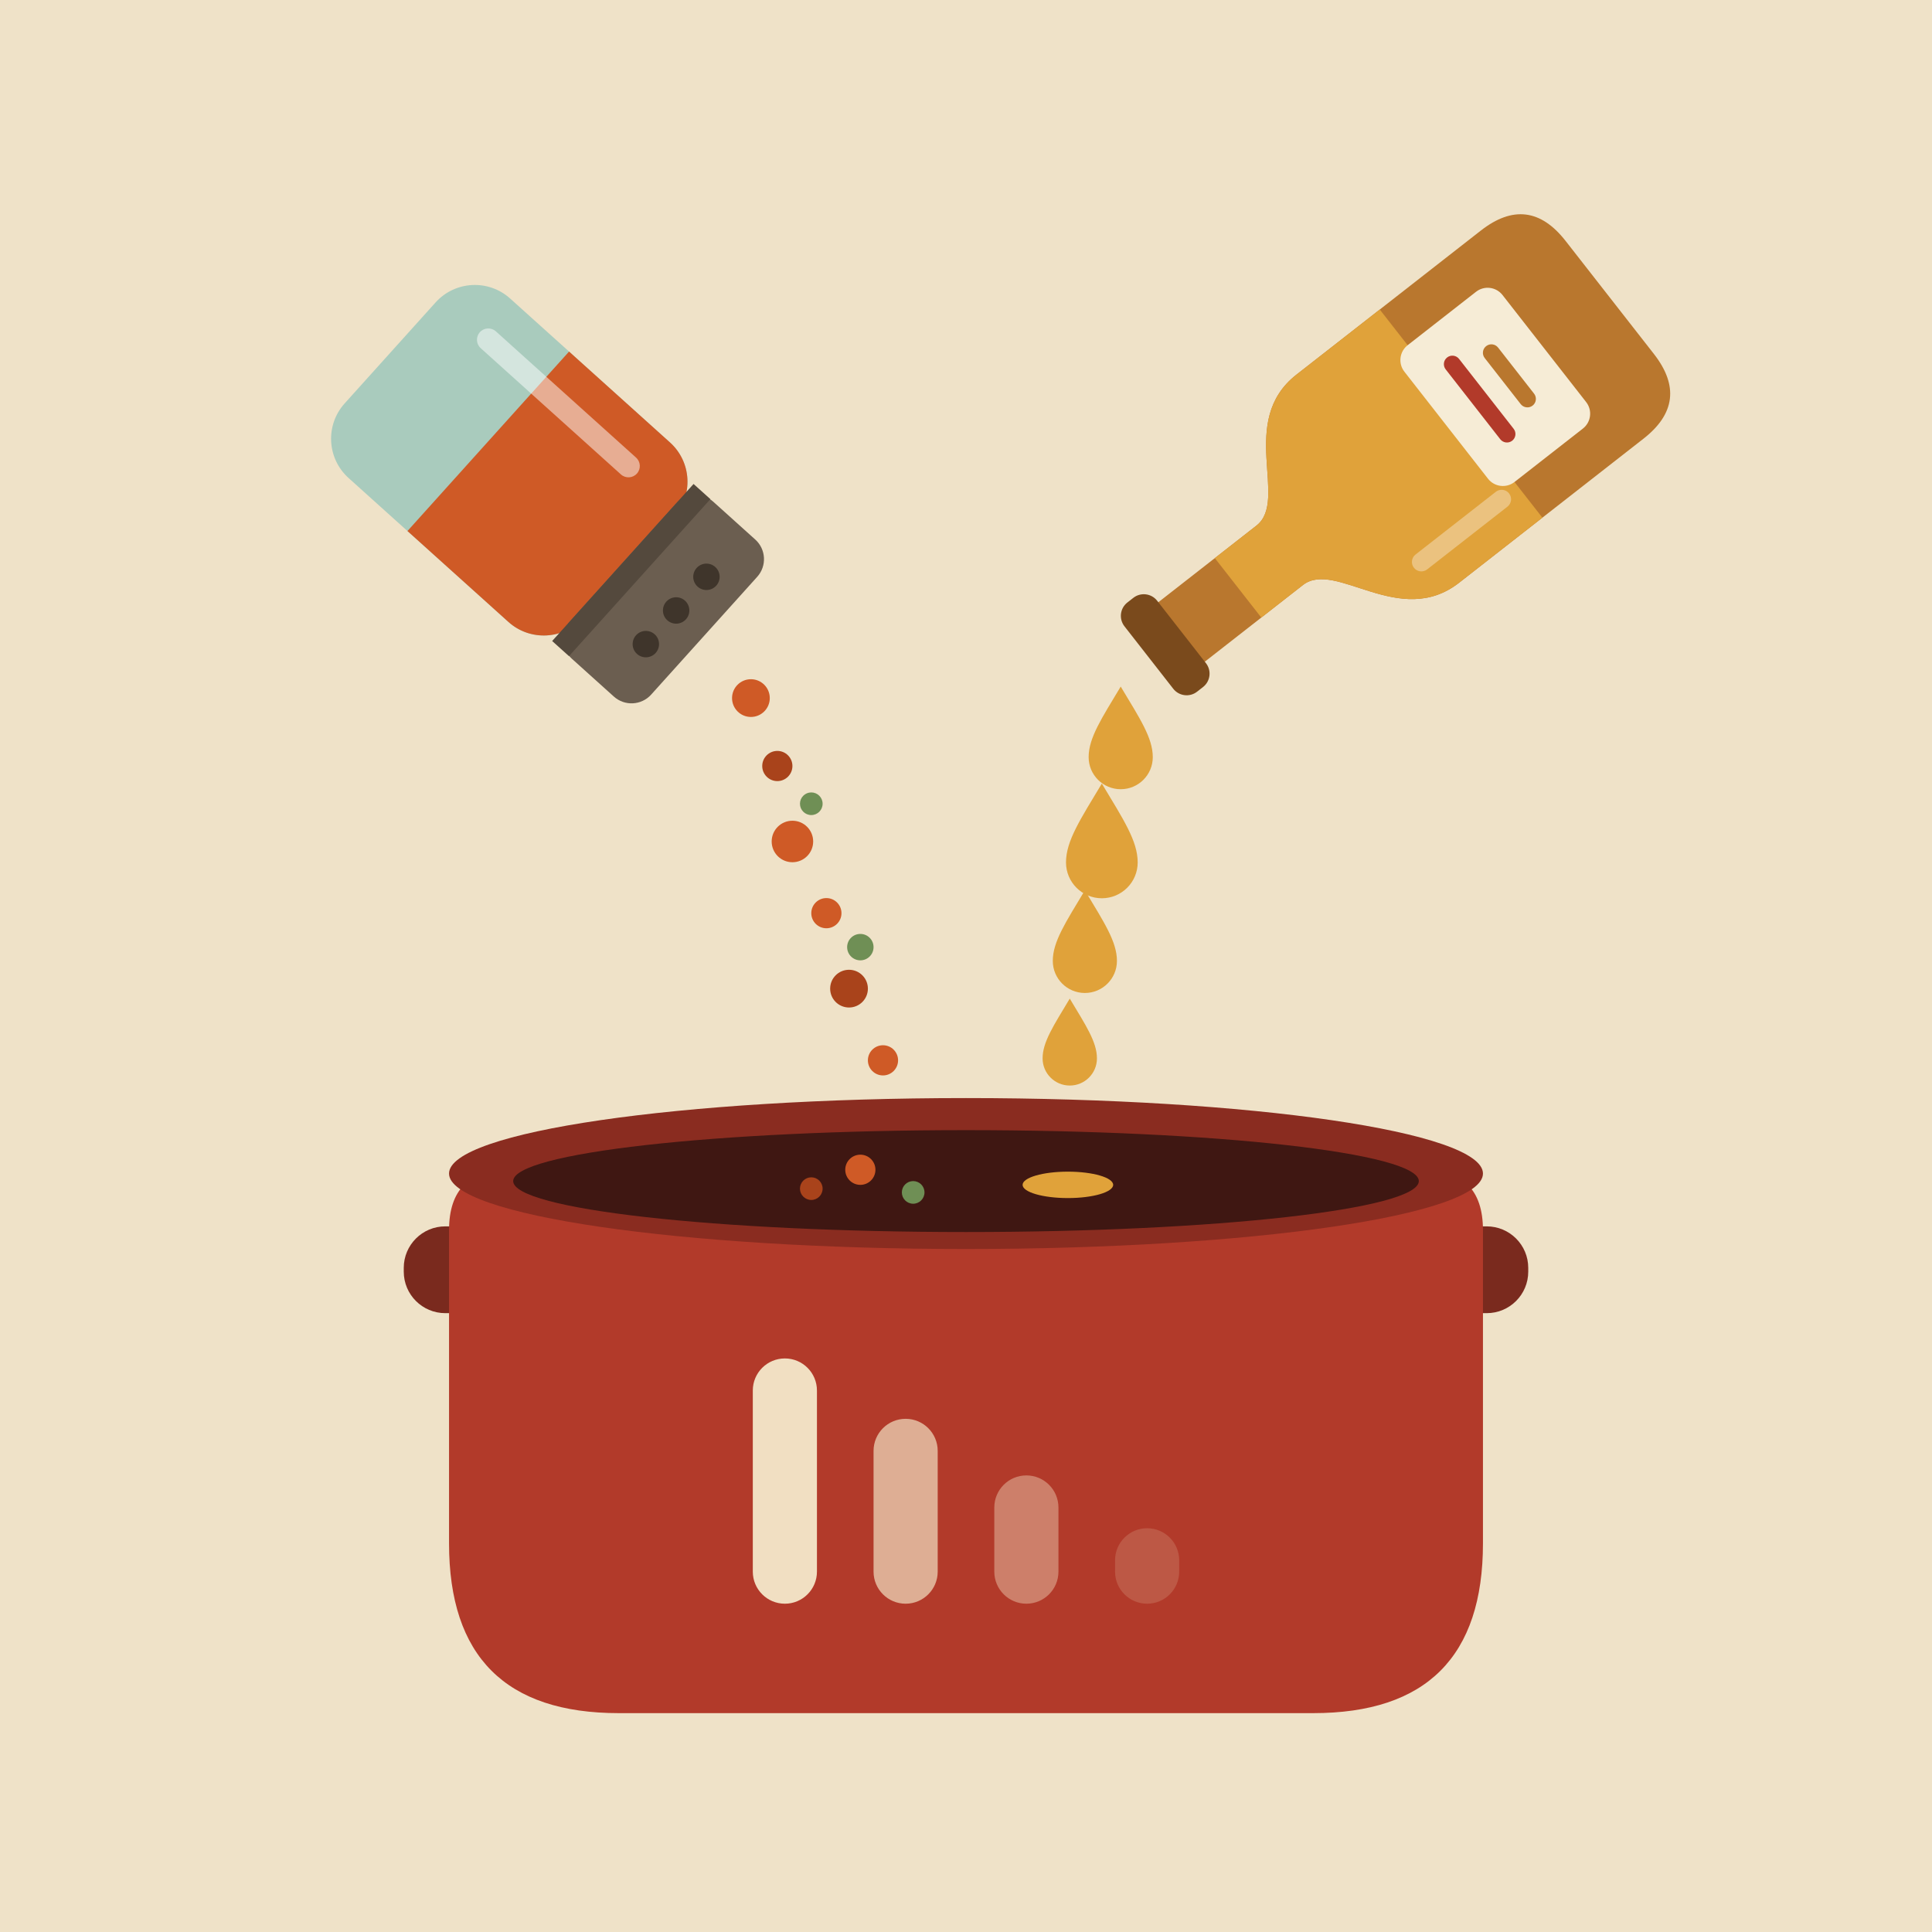
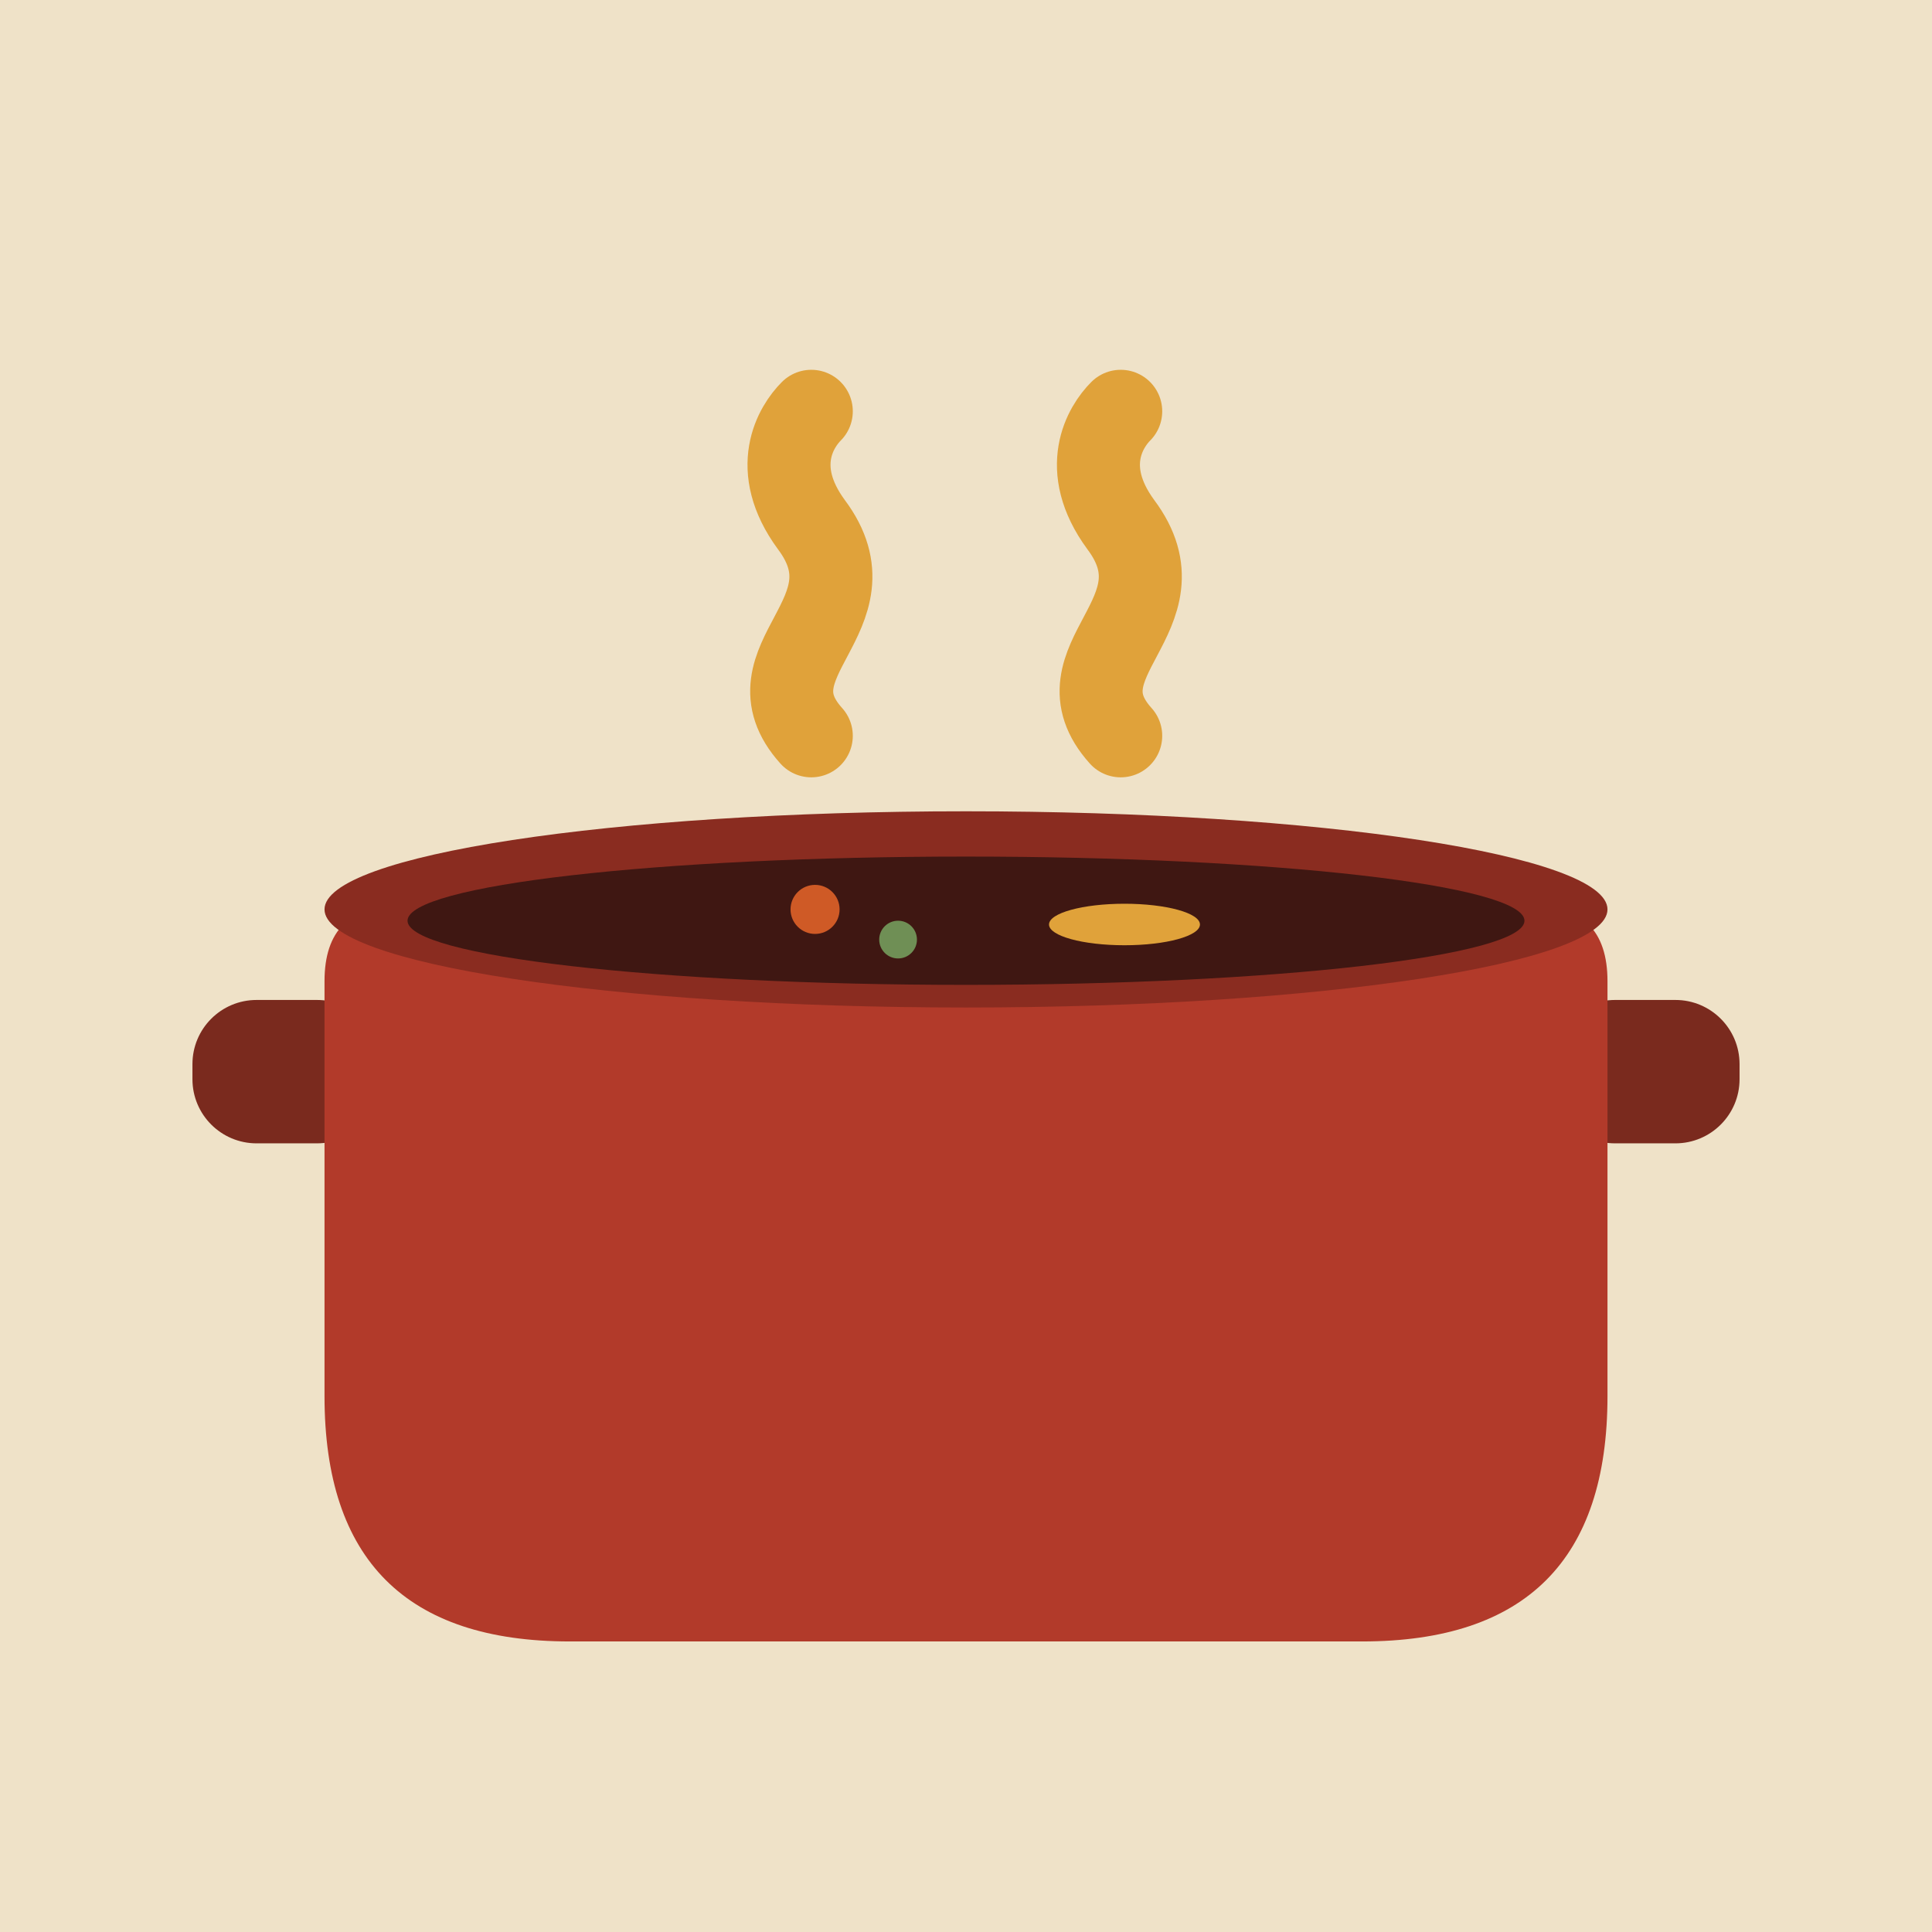
<svg xmlns="http://www.w3.org/2000/svg" viewBox="0 0 1024 1024" width="1024" height="1024">
  <rect id="bg" width="1024" height="1024" fill="#efe2c8" />
+   <g id="steam" stroke="#e0a23a" stroke-width="44" stroke-linecap="round" fill="none">
+     <path d="M430 390 c-36 -40 36 -64 0 -112 c-22 -30 -8 -52 0 -60" />
+     <path d="M594 390 c-36 -40 36 -64 0 -112 c-22 -30 -8 -52 0 -60" />
+   </g>
  <g id="pot">
-     <rect x="214" y="650" width="60" height="46" rx="22" fill="#7a2a1e" />
-     <rect x="750" y="650" width="60" height="46" rx="22" fill="#7a2a1e" />
-     <path d="M270 620 H754 Q786 620 786 652 V818 Q786 908 696 908 H328 Q238 908 238 818 V652 Q238 620 270 620 Z" fill="#b23a2a" />
-     <ellipse cx="512" cy="622" rx="274" ry="40" fill="#8a2c20" />
-     <ellipse cx="512" cy="626" rx="240" ry="27" fill="#3f1712" />
-     <rect x="399" y="720" width="34" height="130" rx="17" fill="#f1dfc2" />
-     <rect x="463" y="752" width="34" height="98" rx="17" fill="#deae94" />
-     <rect x="527" y="782" width="34" height="68" rx="17" fill="#cd7f6a" />
-     <rect x="591" y="810" width="34" height="40" rx="17" fill="#bd5845" />
-     <ellipse cx="566" cy="628" rx="24" ry="7" fill="#e0a23a" />
-     <circle cx="456" cy="620" r="8" fill="#cf5a26" />
-     <circle cx="484" cy="632" r="6" fill="#6f8f55" />
-     <circle cx="430" cy="630" r="6" fill="#a9431b" />
-   </g>
-   <g id="spice-stream">
-     <circle cx="398" cy="370" r="10" fill="#cf5a26" />
-     <circle cx="412" cy="406" r="8" fill="#a9431b" />
-     <circle cx="420" cy="446" r="11" fill="#cf5a26" />
-     <circle cx="438" cy="484" r="8" fill="#cf5a26" />
-     <circle cx="450" cy="524" r="10" fill="#a9431b" />
-     <circle cx="468" cy="562" r="8" fill="#cf5a26" />
-     <circle cx="430" cy="426" r="6" fill="#6f8f55" />
-     <circle cx="456" cy="502" r="7" fill="#6f8f55" />
-   </g>
-   <g id="vinegar-drops" fill="#e0a23a">
-     <path transform="translate(594 386) scale(0.85)" d="M0 -26 C 12 -6 20 6 20 18 A20 20 0 1 1 -20 18 C -20 6 -12 -6 0 -26 Z" />
-     <path transform="translate(584 440) scale(0.95)" d="M0 -26 C 12 -6 20 6 20 18 A20 20 0 1 1 -20 18 C -20 6 -12 -6 0 -26 Z" />
-     <path transform="translate(575 494) scale(0.85)" d="M0 -26 C 12 -6 20 6 20 18 A20 20 0 1 1 -20 18 C -20 6 -12 -6 0 -26 Z" />
-     <path transform="translate(567 548) scale(0.72)" d="M0 -26 C 12 -6 20 6 20 18 A20 20 0 1 1 -20 18 C -20 6 -12 -6 0 -26 Z" />
-   </g>
-   <g id="spice-shaker" transform="translate(290 262) rotate(132)">
-     <clipPath id="jar-clip">
-       <rect x="-64" y="-58" width="128" height="170" rx="28" />
-     </clipPath>
-     <rect x="-64" y="-58" width="128" height="170" rx="28" fill="#a9cbbd" />
-     <rect x="-64" y="-58" width="128" height="100" fill="#cf5a26" clip-path="url(#jar-clip)" />
-     <rect x="-46" y="-28" width="12" height="112" rx="6" fill="#ffffff" opacity="0.5" />
-     <rect x="-56" y="-112" width="112" height="58" rx="14" fill="#6b5e50" />
-     <rect x="-56" y="-66" width="112" height="12" fill="#54493d" />
-     <circle cx="-24" cy="-92" r="7" fill="#3f352b" />
-     <circle cx="0" cy="-92" r="7" fill="#3f352b" />
-     <circle cx="24" cy="-92" r="7" fill="#3f352b" />
-   </g>
-   <g id="vinegar-bottle" transform="translate(735 250) rotate(-128)">
-     <clipPath id="bottle-clip">
-       <path d="M -20 -140 V -72 C -20 -50 -70 -46 -70 -6 V 118 Q -70 150 -38 150 H 38 Q 70 150 70 118 V -6 C 70 -46 20 -50 20 -72 V -140 Z" />
-     </clipPath>
-     <path d="M -20 -140 V -72 C -20 -50 -70 -46 -70 -6 V 118 Q -70 150 -38 150 H 38 Q 70 150 70 118 V -6 C 70 -46 20 -50 20 -72 V -140 Z" fill="#b9772e" />
-     <rect x="-70" y="-100" width="140" height="150" fill="#e0a23a" clip-path="url(#bottle-clip)" />
-     <rect x="-54" y="-20" width="10" height="64" rx="5" fill="#ffffff" opacity="0.35" />
-     <rect x="-46" y="40" width="92" height="66" rx="10" fill="#f6ecd6" />
-     <rect x="-28" y="58" width="56" height="9" rx="4.5" fill="#b23a2a" />
-     <rect x="-20" y="78" width="40" height="9" rx="4.5" fill="#b9772e" />
-     <rect x="-30" y="-160" width="60" height="22" rx="9" fill="#7a4a1c" />
+     <rect x="102" y="530" width="100" height="76" rx="34" fill="#7a2a1e" />
+     <rect x="822" y="530" width="100" height="76" rx="34" fill="#7a2a1e" />
+     <path d="M212 480 H812 Q852 480 852 520 V740 Q852 870 722 870 H302 Q172 870 172 740 V520 Q172 480 212 480 Z" fill="#b23a2a" />
+     <ellipse cx="512" cy="482" rx="340" ry="52" fill="#8a2c20" />
+     <ellipse cx="512" cy="488" rx="296" ry="34" fill="#3f1712" />
+     <ellipse cx="596" cy="490" rx="40" ry="11" fill="#e0a23a" />
+     <circle cx="432" cy="482" r="13" fill="#cf5a26" />
+     <circle cx="476" cy="498" r="10" fill="#6f8f55" />
  </g>
</svg>
